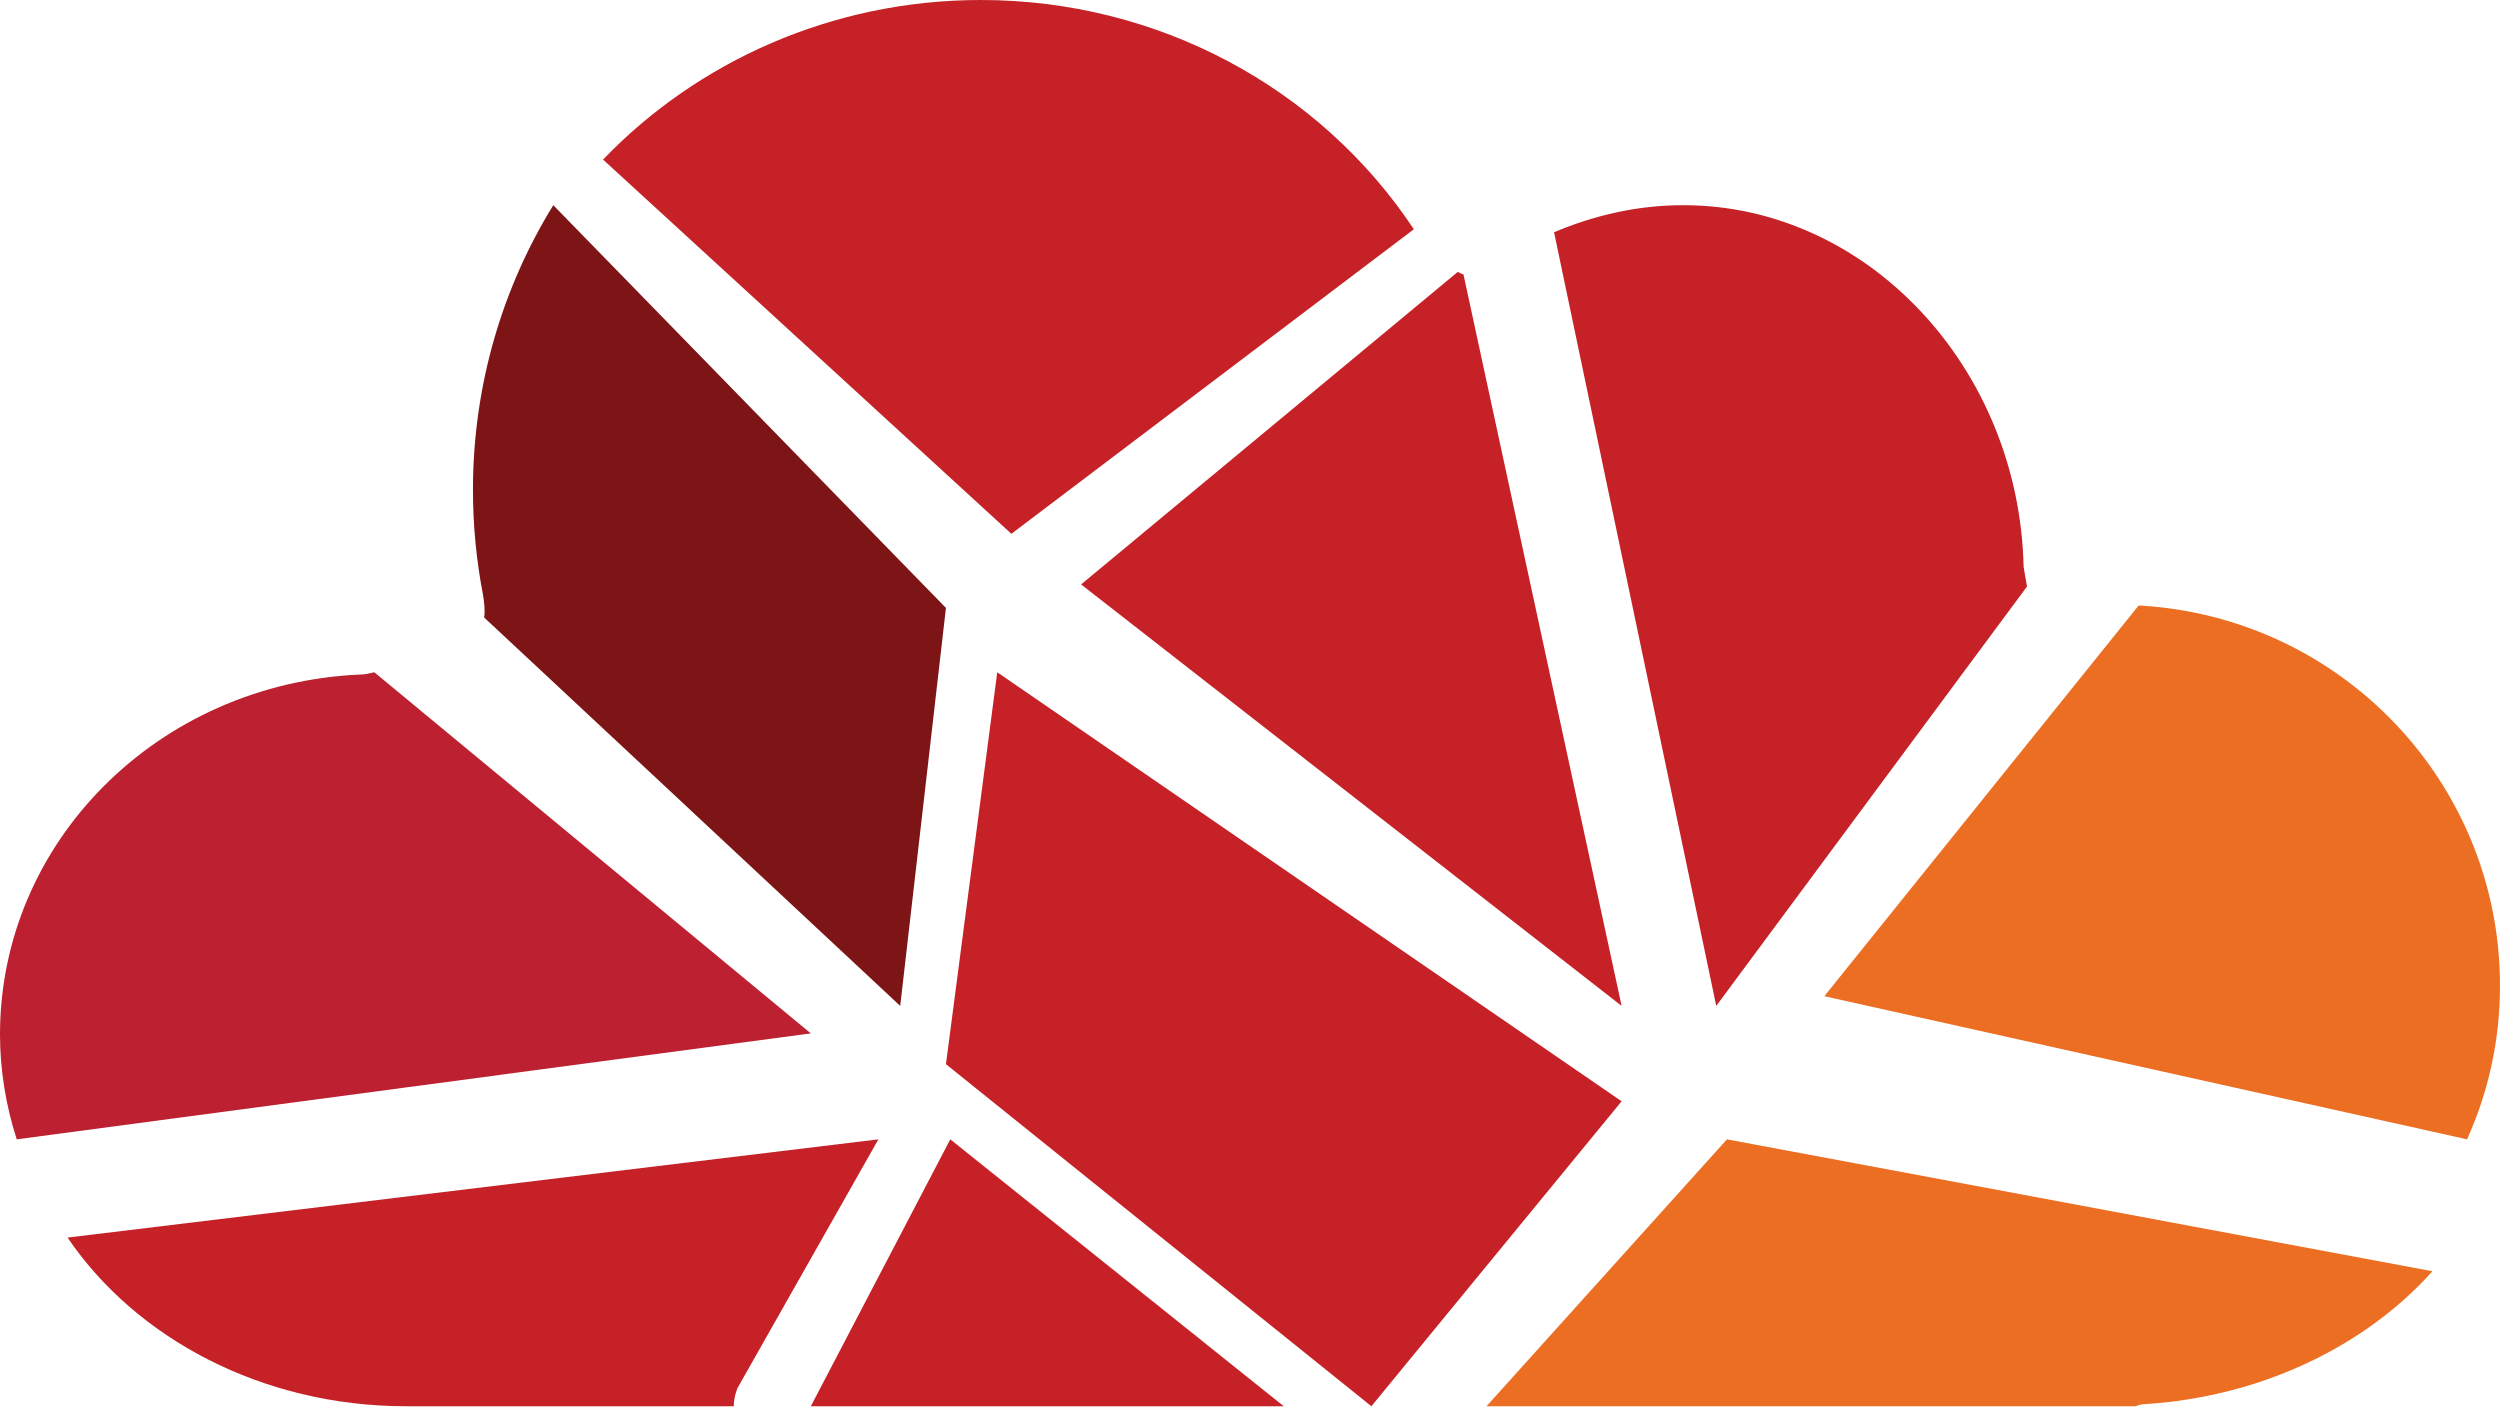
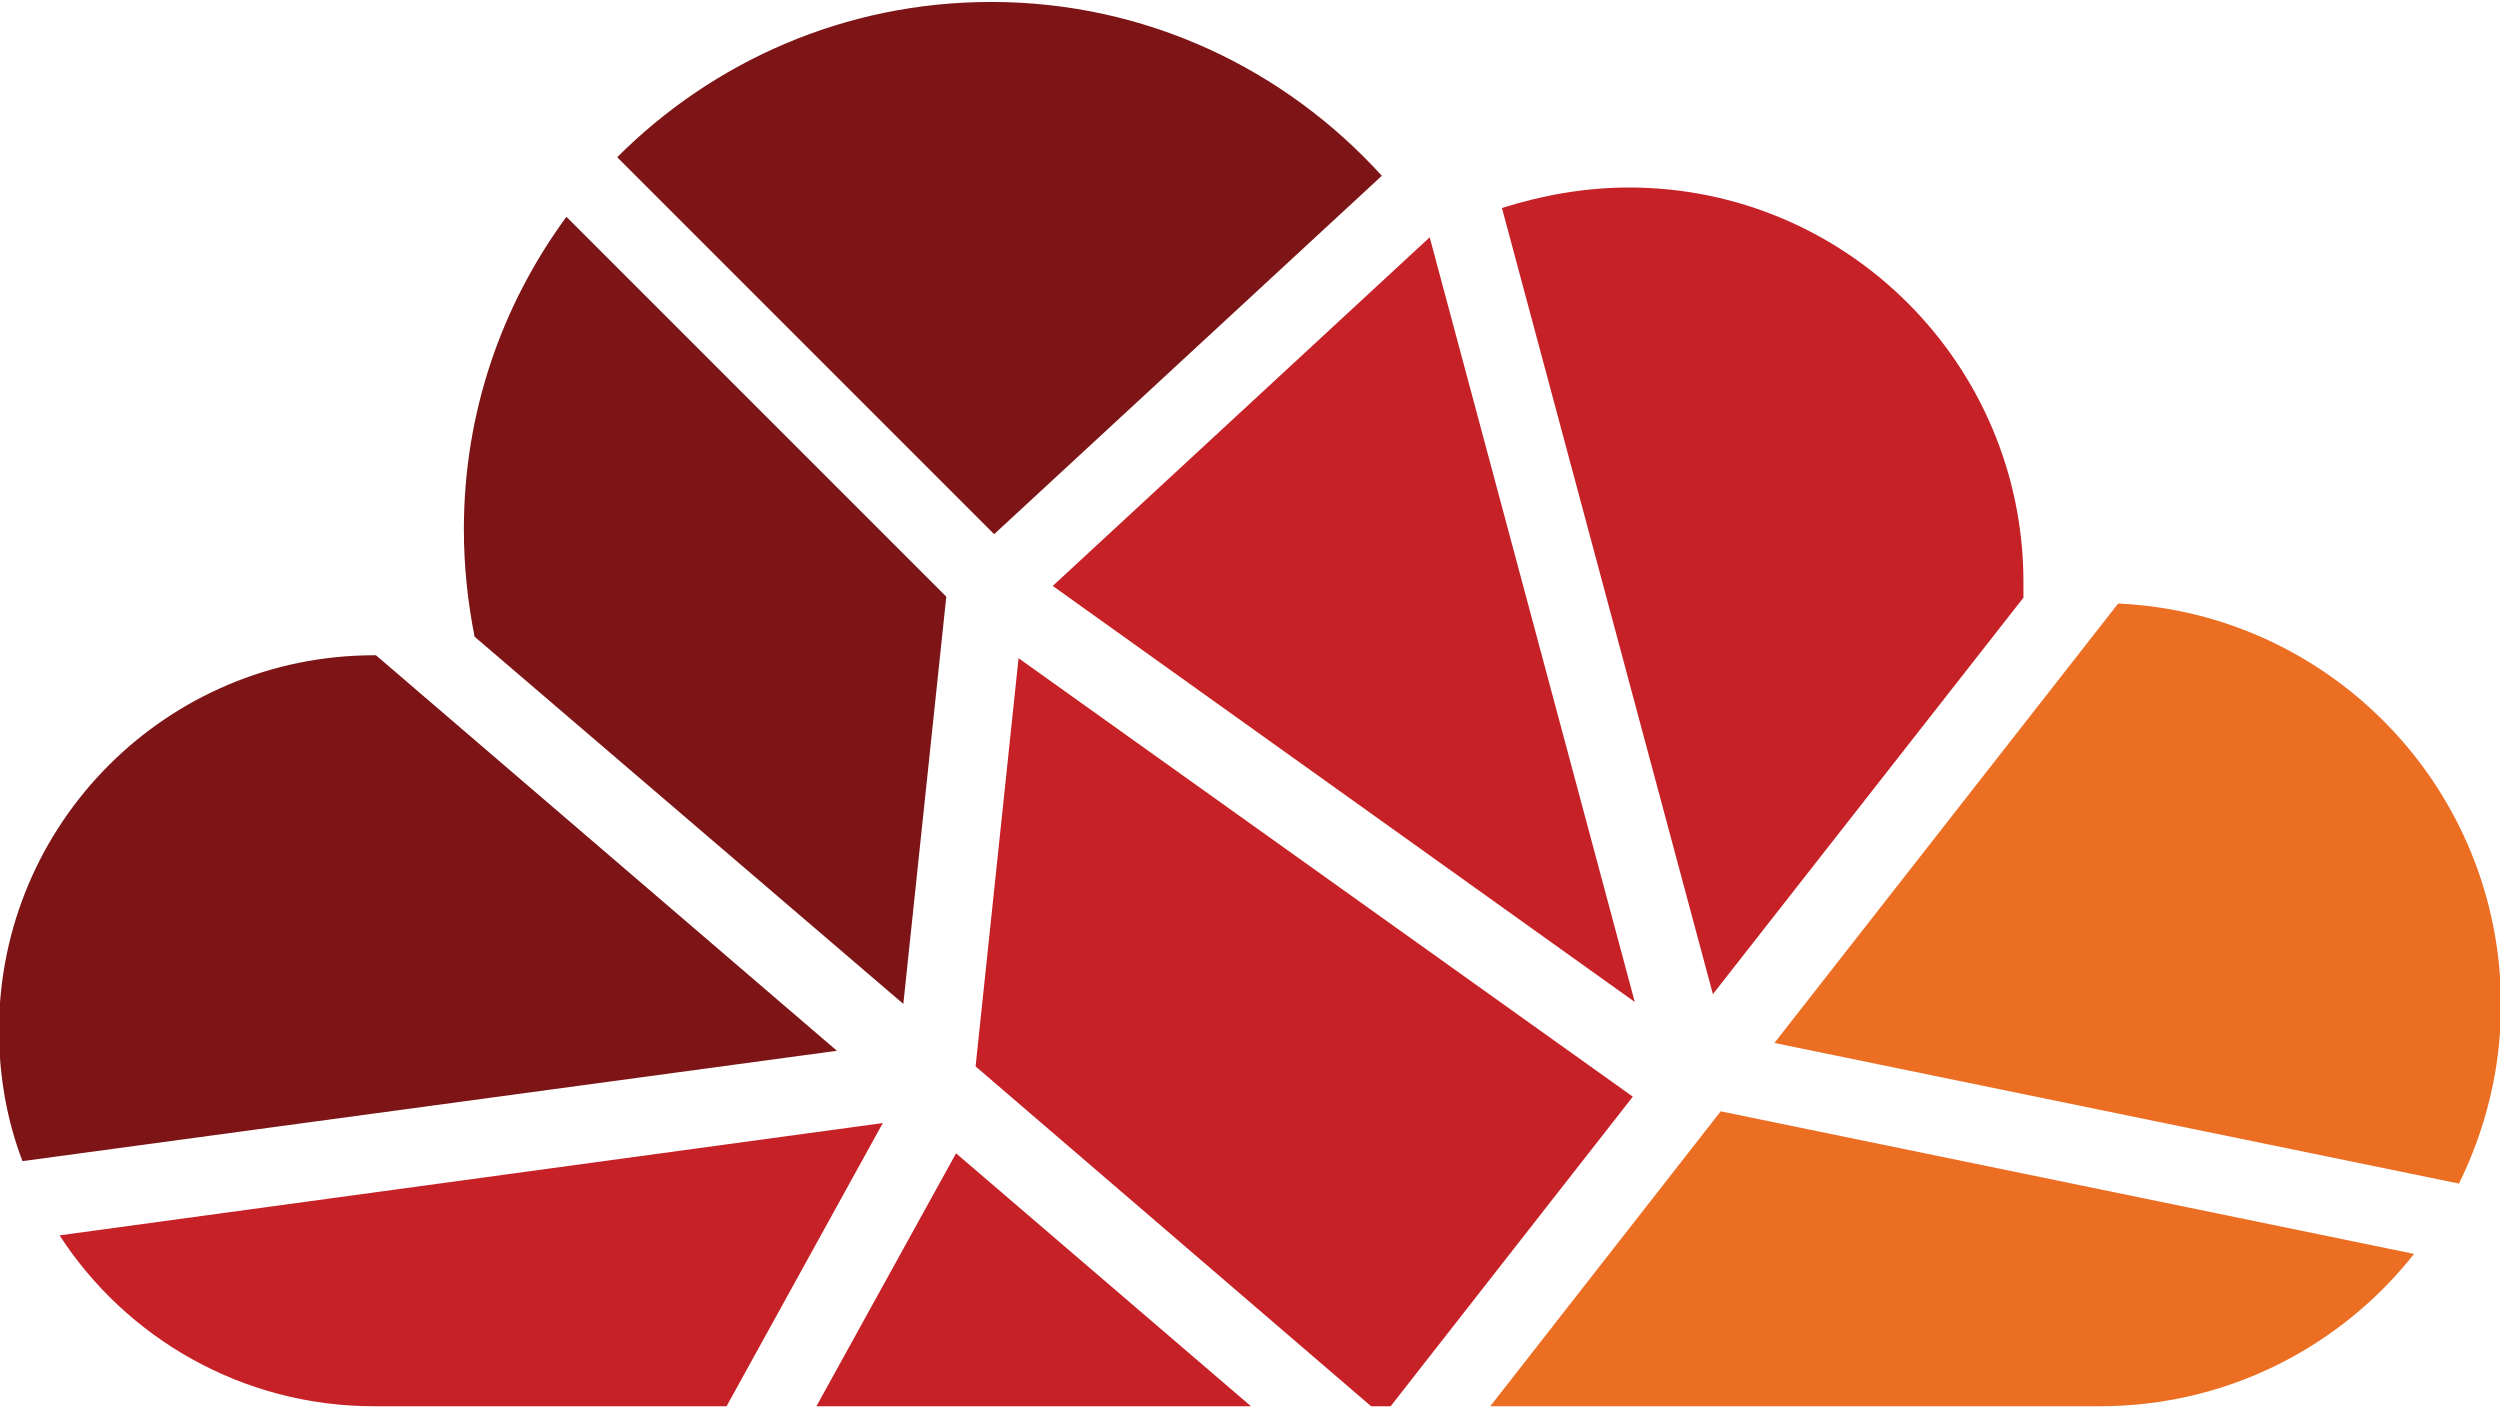
- <svg xmlns="http://www.w3.org/2000/svg" fill="none" version="1.1" width="256" height="144" viewBox="0 0 256 144">
-   <g style="mix-blend-mode:passthrough">
-     <g style="mix-blend-mode:passthrough">
-       <path d="M207.568,60.055C207.451,59.425,207.335,58.795,207.219,58.04C206.755,37.636,191.191,21.011,172.376,21.011C167.73,21.011,163.316,22.018,159.135,23.782L175.744,103.004L207.568,60.055Z" fill="#C62127" fill-opacity="1" />
-     </g>
-     <g style="mix-blend-mode:passthrough">
-       <path d="M149.274,27.843L110.703,59.845L166.054,103.004L149.856,28.089C149.74,28.089,149.507,27.966,149.274,27.843Z" fill="#C62127" fill-opacity="1" />
-     </g>
-     <g style="mix-blend-mode:passthrough">
-       <path d="M48.432,50.136C48.432,53.808,48.775,57.357,49.46,60.906C49.575,61.64,49.689,62.497,49.575,63.231L92.182,103.004L96.865,62.252L56.657,21.011C51.517,29.332,48.432,39.367,48.432,50.136Z" fill="#7D1416" fill-opacity="1" />
-     </g>
-     <g style="mix-blend-mode:passthrough">
-       <path d="M1.714,116.669L83.027,105.82L38.33,68.84C37.84,68.957,37.35,69.073,36.86,69.073C16.165,70.006,0,86.222,0,105.937C-3.48049e-14,109.553,0.612,113.286,1.714,116.669Z" fill="#BD2030" fill-opacity="1" />
-     </g>
-     <g style="mix-blend-mode:passthrough">
-       <path d="M144.778,23.476C135.166,8.976,118.585,0,100.441,0C85.182,0,71.364,6.329,61.751,16.341L103.565,54.662L144.778,23.476Z" fill="#C62127" fill-opacity="1" />
-     </g>
-     <g style="mix-blend-mode:passthrough">
-       <path d="M256,100.931C256,80.268,239.848,63.208,219.115,62.007C219.115,62.007,219.115,62.007,218.995,62.007L186.811,102.012L252.625,116.669C254.795,111.864,256,106.578,256,100.931Z" fill="#EC6E23" fill-opacity="1" />
-     </g>
-     <g style="mix-blend-mode:passthrough">
-       <path d="M219.557,143.789C231.618,143.05,242.297,137.774,249.081,130.176L176.841,116.669L152.216,144L218.677,144C218.929,143.894,219.306,143.789,219.557,143.789Z" fill="#EC6E23" fill-opacity="1" />
-     </g>
-     <g style="mix-blend-mode:passthrough">
-       <path d="M41.598,144L75.138,144C75.138,143.344,75.264,142.797,75.517,142.142L89.946,116.669L6.919,126.727C13.88,137.003,26.79,144,41.598,144Z" fill="#C62127" fill-opacity="1" />
-     </g>
-     <g style="mix-blend-mode:passthrough">
-       <path d="M166.054,112.772L102.118,68.84L96.865,108.973L140.428,144L166.054,112.772Z" fill="#C62127" fill-opacity="1" />
-     </g>
-     <g style="mix-blend-mode:passthrough">
-       <path d="M97.308,116.669L83.027,144L131.459,144L97.308,116.669Z" fill="#C62127" fill-opacity="1" />
-     </g>
-   </g>
+ <svg xmlns="http://www.w3.org/2000/svg" version="1.1" id="Слой_1" x="0px" y="0px" viewBox="0 0 256 144" style="enable-background:new 0 0 256 144;" xml:space="preserve">
+   <style type="text/css">
+ 	.st0{fill:#7D1416;}
+ 	.st1{fill:#EC6E23;}
+ 	.st2{fill:#C62127;}
+ </style>
+   <path class="st0" d="M96.9,61.1L58,22.2c-6.6,9-10.5,20-10.5,32c0,3.8,0.4,7.5,1.1,11l43.9,37.6L96.9,61.1z" />
+   <path class="st0" d="M38.5,67.1c-0.1,0-0.1,0-0.2,0c-21.2,0-38.4,17.2-38.4,38.4c0,4.7,0.8,9.2,2.4,13.4l83.4-11.3L38.5,67.1z" />
+   <path class="st1" d="M181.7,106.8l70.1,14.4c2.7-5.5,4.3-11.7,4.3-18.3c0-22.1-17.4-40.1-39.2-41.1L181.7,106.8z" />
+   <polygon class="st2" points="128.1,144 97.9,118.1 83.6,144 " />
+   <path class="st2" d="M175.4,101.8l31.8-40.6c0-0.5,0-1.1,0-1.6c0-22.3-18.1-40.4-40.4-40.4c-4.5,0-8.9,0.8-13,2.1L175.4,101.8z" />
+   <path class="st1" d="M176.2,113.8L152.6,144H215c13.1,0,24.7-6.1,32.2-15.6L176.2,113.8z" />
+   <path class="st2" d="M38.3,144h36.1l16-29L6.1,126.5C12.9,137,24.8,144,38.3,144L38.3,144z" />
+   <polygon class="st2" points="146.4,24.3 107.8,60 167.4,102.6 " />
+   <path class="st0" d="M101.8,54.7L141.5,18c-9.9-10.9-24.1-17.8-40-17.8c-15,0-28.5,6.1-38.3,15.9L101.8,54.7z" />
+   <polygon class="st2" points="104.3,67.4 99.9,109.2 140.4,144 142.4,144 167.2,112.3 " />
</svg>
